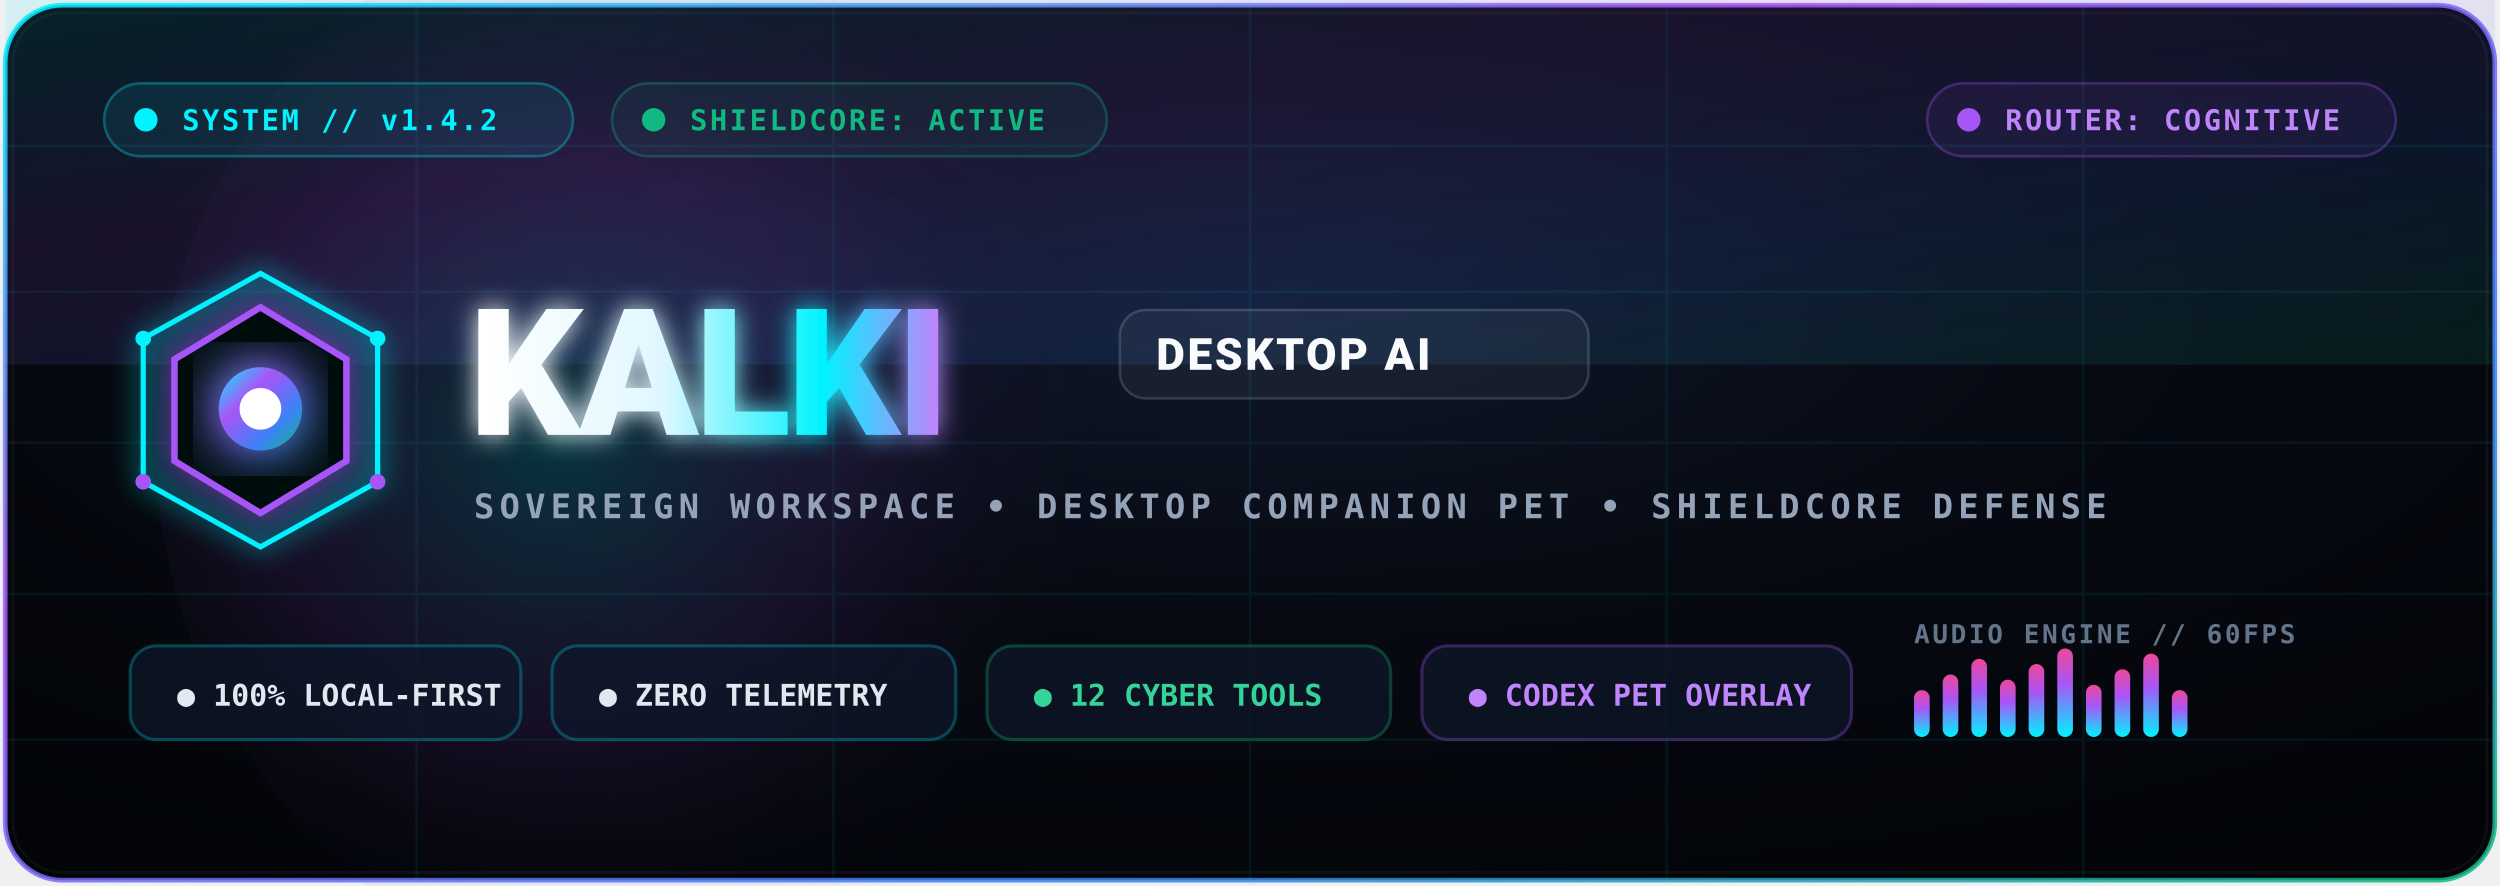
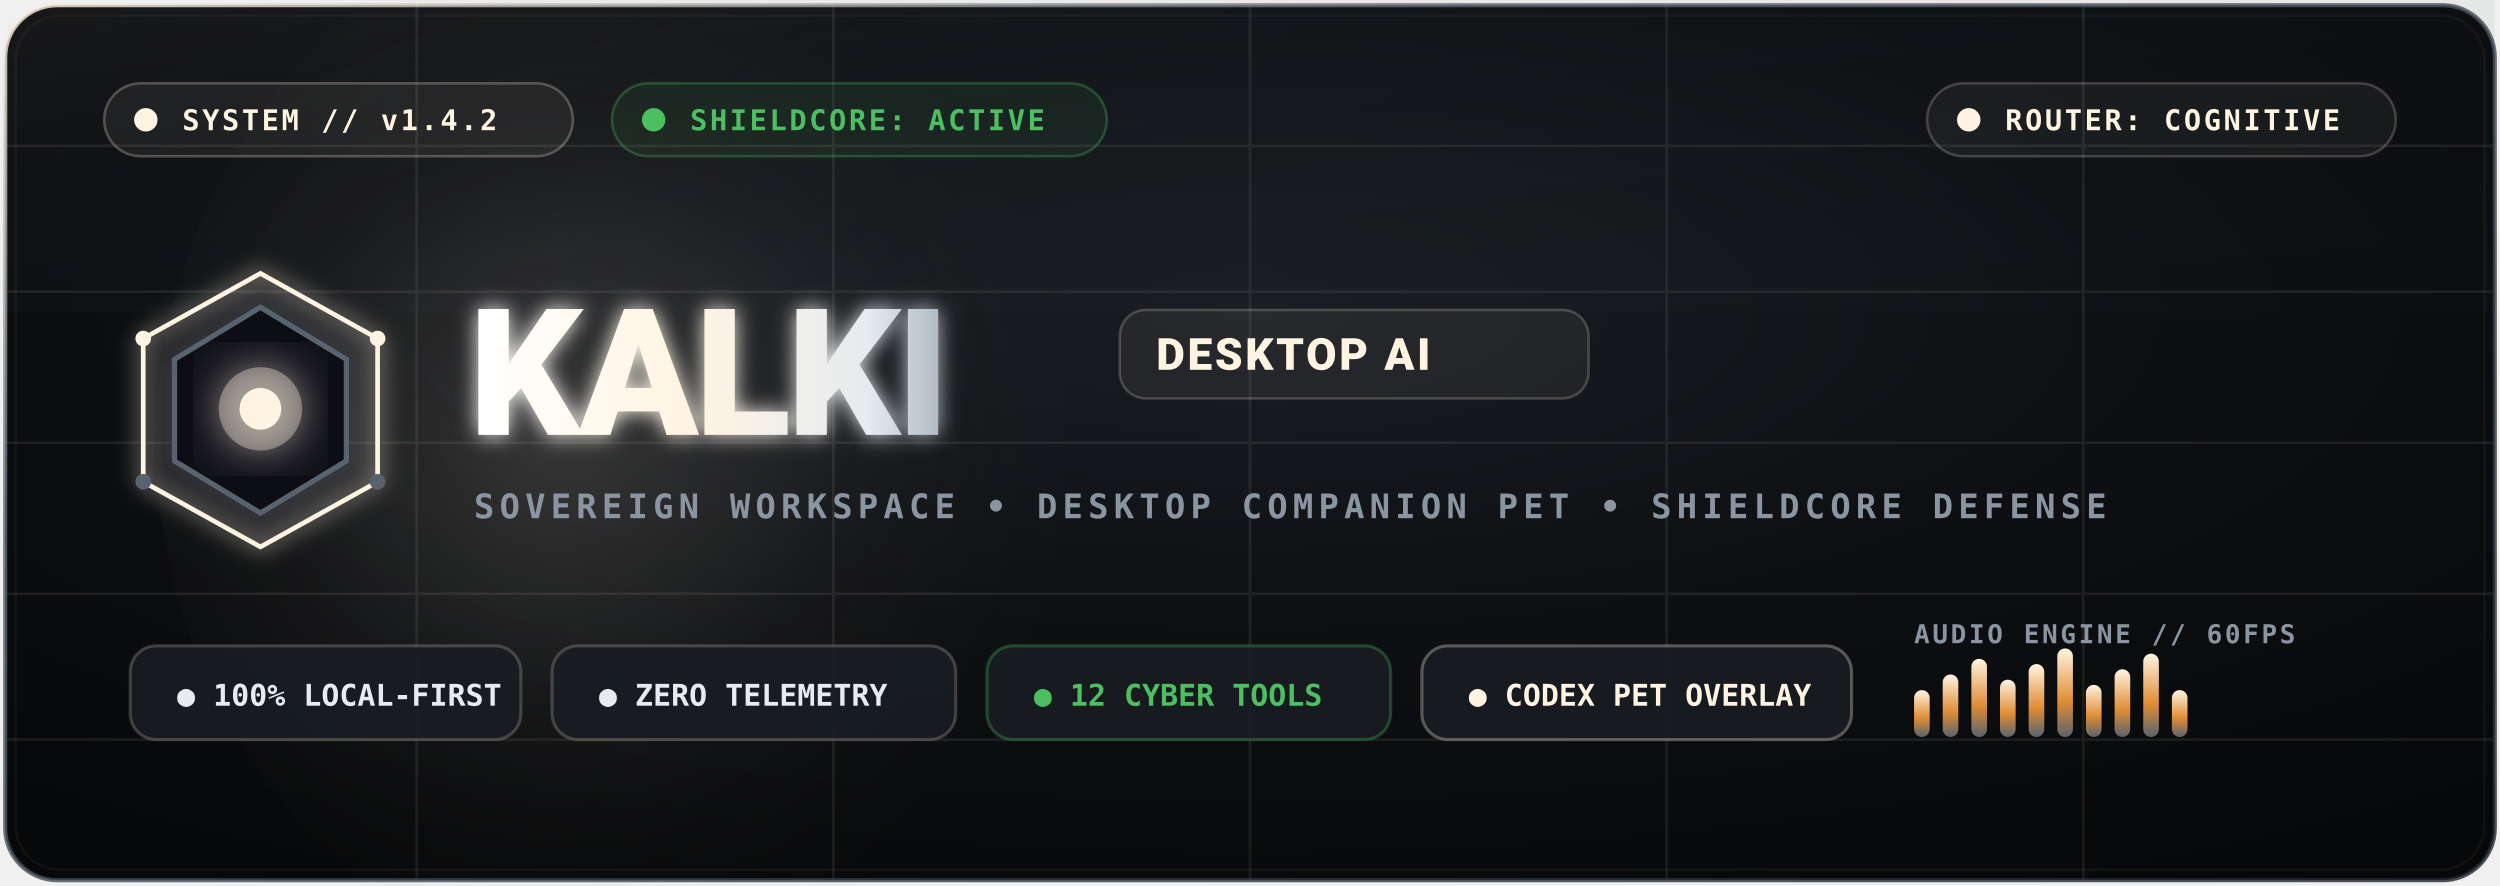
<svg xmlns="http://www.w3.org/2000/svg" viewBox="0 0 960 340" width="100%" height="100%">
  <defs>
    <radialGradient id="bgRadial" cx="50%" cy="35%" r="75%">
-       <stop offset="0%" stop-color="#0f172a" />
-       <stop offset="45%" stop-color="#070a12" />
-       <stop offset="100%" stop-color="#020408" />
+       <stop offset="0%" stop-color="#191d22" />
+       <stop offset="50%" stop-color="#0d0f12" />
+       <stop offset="100%" stop-color="#070809" />
    </radialGradient>
    <radialGradient id="centerAura" cx="35%" cy="50%" r="50%">
-       <stop offset="0%" stop-color="rgba(0, 243, 255, 0.18)" />
-       <stop offset="50%" stop-color="rgba(168, 85, 247, 0.1)" />
+       <stop offset="0%" stop-color="rgba(255, 244, 226, 0.16)" />
+       <stop offset="50%" stop-color="rgba(255, 244, 226, 0.04)" />
      <stop offset="100%" stop-color="rgba(0, 0, 0, 0)" />
    </radialGradient>
    <linearGradient id="borderGlow" x1="0%" y1="0%" x2="100%" y2="100%">
-       <stop offset="0%" stop-color="#00f3ff" />
-       <stop offset="35%" stop-color="#a855f7" />
-       <stop offset="70%" stop-color="#3b82f6" />
-       <stop offset="100%" stop-color="#10b981" />
+       <stop offset="0%" stop-color="#fff4e2" />
+       <stop offset="30%" stop-color="#59636f" />
+       <stop offset="70%" stop-color="#333b44" />
+       <stop offset="100%" stop-color="#232930" />
    </linearGradient>
    <linearGradient id="kalkiGrad" x1="0%" y1="0%" x2="100%" y2="0%">
      <stop offset="0%" stop-color="#ffffff" />
-       <stop offset="40%" stop-color="#e0f7ff" />
-       <stop offset="75%" stop-color="#00f3ff" />
-       <stop offset="100%" stop-color="#c084fc" />
+       <stop offset="45%" stop-color="#fff4e2" />
+       <stop offset="85%" stop-color="#e6ebef" />
+       <stop offset="100%" stop-color="#b3bcc6" />
    </linearGradient>
    <linearGradient id="eqGrad" x1="0%" y1="100%" x2="0%" y2="0%">
-       <stop offset="0%" stop-color="#00f3ff" />
-       <stop offset="60%" stop-color="#a855f7" />
-       <stop offset="100%" stop-color="#ec4899" />
+       <stop offset="0%" stop-color="#59636f" />
+       <stop offset="40%" stop-color="#e08c33" />
+       <stop offset="100%" stop-color="#fff4e2" />
    </linearGradient>
-     <filter id="neonBlur" x="-30%" y="-30%" width="160%" height="160%">
-       <feGaussianBlur stdDeviation="8" result="blur1" />
-       <feGaussianBlur stdDeviation="16" result="blur2" />
+     <filter id="filamentBlur" x="-30%" y="-30%" width="160%" height="160%">
+       <feGaussianBlur stdDeviation="6" result="blur1" />
+       <feGaussianBlur stdDeviation="14" result="blur2" />
      <feMerge>
        <feMergeNode in="blur2" />
        <feMergeNode in="blur1" />
        <feMergeNode in="SourceGraphic" />
      </feMerge>
    </filter>
    <filter id="softGlow" x="-20%" y="-20%" width="140%" height="140%">
-       <feGaussianBlur stdDeviation="5" result="blur" />
+       <feGaussianBlur stdDeviation="4" result="blur" />
      <feMerge>
        <feMergeNode in="blur" />
        <feMergeNode in="SourceGraphic" />
      </feMerge>
    </filter>
    <style>
      .mono { font-family: 'JetBrains Mono', 'Fira Code', Consolas, monospace; }
      .sans { font-family: system-ui, -apple-system, 'Segoe UI', Roboto, sans-serif; }
      
      @keyframes scanMotion {
        0% { transform: translateY(-340px); }
        100% { transform: translateY(340px); }
      }

      @keyframes ringPulse {
-         0%, 100% { transform: scale(1); opacity: 0.7; }
+         0%, 100% { transform: scale(1); opacity: 0.75; }
        50% { transform: scale(1.06); opacity: 1; }
      }

-       @keyframes radarSweep {
-         0% { transform: rotate(0deg); }
-         100% { transform: rotate(360deg); }
-       }
- 
      .scanline {
-         animation: scanMotion 7s linear infinite;
+         animation: scanMotion 8s linear infinite;
      }

      .pulse-ring {
        transform-origin: 100px 170px;
-         animation: ringPulse 3s infinite ease-in-out;
+         animation: ringPulse 3.5s infinite ease-in-out;
      }
    </style>
  </defs>
-   <rect x="2" y="2" width="956" height="336" rx="22" fill="url(#bgRadial)" />
+   <rect x="2" y="2" width="956" height="336" rx="20" fill="url(#bgRadial)" />
  <circle cx="280" cy="170" r="220" fill="url(#centerAura)" />
-   <g opacity="0.06" stroke="#00f3ff" stroke-width="1">
+   <g opacity="0.08" stroke="#fff4e2" stroke-width="1">
    <line x1="0" y1="56" x2="960" y2="56" />
    <line x1="0" y1="112" x2="960" y2="112" />
    <line x1="0" y1="170" x2="960" y2="170" />
    <line x1="0" y1="228" x2="960" y2="228" />
    <line x1="0" y1="284" x2="960" y2="284" />
    <line x1="160" y1="0" x2="160" y2="340" />
    <line x1="320" y1="0" x2="320" y2="340" />
    <line x1="480" y1="0" x2="480" y2="340" />
    <line x1="640" y1="0" x2="640" y2="340" />
    <line x1="800" y1="0" x2="800" y2="340" />
  </g>
-   <g class="scanline" opacity="0.12">
-     <rect x="2" y="0" width="956" height="140" fill="url(#borderGlow)" />
+   <g class="scanline" opacity="0.06">
+     <rect x="2" y="0" width="956" height="120" fill="url(#borderGlow)" />
  </g>
-   <rect x="2" y="2" width="956" height="336" rx="22" fill="none" stroke="url(#borderGlow)" stroke-width="1.8" opacity="0.85" />
-   <rect x="5" y="5" width="950" height="330" rx="19" fill="none" stroke="rgba(255, 255, 255, 0.04)" stroke-width="1" />
+   <rect x="2" y="2" width="956" height="336" rx="20" fill="none" stroke="url(#borderGlow)" stroke-width="1.6" opacity="0.8" />
+   <rect x="6" y="6" width="948" height="328" rx="17" fill="none" stroke="rgba(255, 244, 226, 0.04)" stroke-width="1" />
  <g transform="translate(40, 32)">
-     <rect x="0" y="0" width="180" height="28" rx="14" fill="rgba(0, 243, 255, 0.08)" stroke="rgba(0, 243, 255, 0.3)" stroke-width="1" />
-     <circle cx="16" cy="14" r="4.5" fill="#00f3ff">
-       <animate attributeName="opacity" values="1;0.3;1" dur="2s" repeatCount="indefinite" />
+     <rect x="0" y="0" width="180" height="28" rx="14" fill="rgba(255, 244, 226, 0.06)" stroke="rgba(255, 244, 226, 0.25)" stroke-width="1" />
+     <circle cx="16" cy="14" r="4.5" fill="#fff4e2">
+       <animate attributeName="opacity" values="1;0.4;1" dur="2.5s" repeatCount="indefinite" />
    </circle>
-     <text x="30" y="18" fill="#00f3ff" class="mono" font-size="11" font-weight="700" letter-spacing="1">SYSTEM // v1.4.2</text>
+     <text x="30" y="18" fill="#fff4e2" class="mono" font-size="11" font-weight="700" letter-spacing="1">SYSTEM // v1.4.2</text>
    <g transform="translate(195, 0)">
-       <rect x="0" y="0" width="190" height="28" rx="14" fill="rgba(16, 185, 129, 0.08)" stroke="rgba(16, 185, 129, 0.3)" stroke-width="1" />
-       <circle cx="16" cy="14" r="4.5" fill="#10b981">
-         <animate attributeName="opacity" values="1;0.4;1" dur="1.6s" repeatCount="indefinite" />
+       <rect x="0" y="0" width="190" height="28" rx="14" fill="rgba(76, 192, 97, 0.08)" stroke="rgba(76, 192, 97, 0.3)" stroke-width="1" />
+       <circle cx="16" cy="14" r="4.5" fill="#4cc061">
+         <animate attributeName="opacity" values="1;0.4;1" dur="1.8s" repeatCount="indefinite" />
      </circle>
-       <text x="30" y="18" fill="#10b981" class="mono" font-size="11" font-weight="700" letter-spacing="1">SHIELDCORE: ACTIVE</text>
+       <text x="30" y="18" fill="#4cc061" class="mono" font-size="11" font-weight="700" letter-spacing="1">SHIELDCORE: ACTIVE</text>
    </g>
    <g transform="translate(700, 0)">
-       <rect x="0" y="0" width="180" height="28" rx="14" fill="rgba(168, 85, 247, 0.08)" stroke="rgba(168, 85, 247, 0.3)" stroke-width="1" />
-       <circle cx="16" cy="14" r="4.5" fill="#a855f7">
+       <rect x="0" y="0" width="180" height="28" rx="14" fill="rgba(255, 244, 226, 0.05)" stroke="rgba(255, 244, 226, 0.2)" stroke-width="1" />
+       <circle cx="16" cy="14" r="4.5" fill="#fff4e2">
        <animate attributeName="opacity" values="1;0.3;1" dur="2.2s" repeatCount="indefinite" />
      </circle>
-       <text x="30" y="18" fill="#c084fc" class="mono" font-size="11" font-weight="700" letter-spacing="1">ROUTER: COGNITIVE</text>
+       <text x="30" y="18" fill="#fff4e2" class="mono" font-size="11" font-weight="700" letter-spacing="1">ROUTER: COGNITIVE</text>
    </g>
  </g>
  <g transform="translate(50, 95)">
    <g transform="translate(0, 5)">
-       <polygon points="50,5 95,30 95,85 50,110 5,85 5,30" fill="rgba(0, 243, 255, 0.06)" stroke="#00f3ff" stroke-width="2" class="pulse-ring" filter="url(#softGlow)" />
-       <polygon points="50,18 83,38 83,77 50,97 17,77 17,38" fill="#060911" stroke="#a855f7" stroke-width="2.5" filter="url(#softGlow)" />
-       <circle cx="50" cy="57" r="16" fill="url(#borderGlow)" filter="url(#neonBlur)">
-         <animate attributeName="r" values="14;18;14" dur="2.4s" repeatCount="indefinite" />
+       <polygon points="50,5 95,30 95,85 50,110 5,85 5,30" fill="rgba(255, 244, 226, 0.04)" stroke="#fff4e2" stroke-width="1.8" class="pulse-ring" filter="url(#softGlow)" />
+       <polygon points="50,18 83,38 83,77 50,97 17,77 17,38" fill="#0d0f12" stroke="#59636f" stroke-width="2" filter="url(#softGlow)" />
+       <circle cx="50" cy="57" r="16" fill="rgba(255, 244, 226, 0.35)" filter="url(#filamentBlur)">
+         <animate attributeName="r" values="14;18;14" dur="2.8s" repeatCount="indefinite" />
      </circle>
-       <circle cx="50" cy="57" r="8" fill="#ffffff" />
-       <circle cx="5" cy="30" r="3" fill="#00f3ff" />
-       <circle cx="95" cy="30" r="3" fill="#00f3ff" />
-       <circle cx="95" cy="85" r="3" fill="#a855f7" />
-       <circle cx="5" cy="85" r="3" fill="#a855f7" />
+       <circle cx="50" cy="57" r="8" fill="#fff4e2" />
+       <circle cx="5" cy="30" r="3" fill="#fff4e2" />
+       <circle cx="95" cy="30" r="3" fill="#fff4e2" />
+       <circle cx="95" cy="85" r="3" fill="#59636f" />
+       <circle cx="5" cy="85" r="3" fill="#59636f" />
    </g>
    <g transform="translate(130, 0)">
      <text x="0" y="72" fill="url(#kalkiGrad)" class="sans" font-size="68" font-weight="900" letter-spacing="-1.5" filter="url(#softGlow)">
        KALKI
      </text>
-       <rect x="250" y="24" width="180" height="34" rx="10" fill="rgba(255, 255, 255, 0.05)" stroke="rgba(255, 255, 255, 0.15)" />
-       <text x="264" y="47" fill="#f8fafc" class="sans" font-size="17" font-weight="800" letter-spacing="1">DESKTOP AI</text>
-       <text x="2" y="104" fill="#94a3b8" class="mono" font-size="13" font-weight="600" letter-spacing="2">
+       <rect x="250" y="24" width="180" height="34" rx="10" fill="rgba(255, 244, 226, 0.06)" stroke="rgba(255, 244, 226, 0.2)" />
+       <text x="264" y="47" fill="#fff4e2" class="sans" font-size="17" font-weight="800" letter-spacing="1">DESKTOP AI</text>
+       <text x="2" y="104" fill="#8a95a1" class="mono" font-size="13" font-weight="600" letter-spacing="2">
        SOVEREIGN WORKSPACE • DESKTOP COMPANION PET • SHIELDCORE DEFENSE
      </text>
    </g>
  </g>
  <g transform="translate(50, 248)">
-     <rect x="0" y="0" width="150" height="36" rx="10" fill="rgba(15, 23, 42, 0.7)" stroke="rgba(0, 243, 255, 0.25)" stroke-width="1.2" />
-     <text x="18" y="23" fill="#e2e8f0" class="mono" font-size="11.5" font-weight="600">● 100% LOCAL-FIRST</text>
+     <rect x="0" y="0" width="150" height="36" rx="10" fill="rgba(25, 29, 34, 0.9)" stroke="rgba(255, 244, 226, 0.2)" stroke-width="1.2" />
+     <text x="18" y="23" fill="#e6ebef" class="mono" font-size="11.5" font-weight="600">● 100% LOCAL-FIRST</text>
    <g transform="translate(162, 0)">
-       <rect x="0" y="0" width="155" height="36" rx="10" fill="rgba(15, 23, 42, 0.7)" stroke="rgba(0, 243, 255, 0.25)" stroke-width="1.2" />
-       <text x="18" y="23" fill="#e2e8f0" class="mono" font-size="11.5" font-weight="600">● ZERO TELEMETRY</text>
+       <rect x="0" y="0" width="155" height="36" rx="10" fill="rgba(25, 29, 34, 0.9)" stroke="rgba(255, 244, 226, 0.2)" stroke-width="1.2" />
+       <text x="18" y="23" fill="#e6ebef" class="mono" font-size="11.5" font-weight="600">● ZERO TELEMETRY</text>
    </g>
    <g transform="translate(329, 0)">
-       <rect x="0" y="0" width="155" height="36" rx="10" fill="rgba(15, 23, 42, 0.7)" stroke="rgba(16, 185, 129, 0.3)" stroke-width="1.2" />
-       <text x="18" y="23" fill="#34d399" class="mono" font-size="11.5" font-weight="600">● 12 CYBER TOOLS</text>
+       <rect x="0" y="0" width="155" height="36" rx="10" fill="rgba(25, 29, 34, 0.9)" stroke="rgba(76, 192, 97, 0.3)" stroke-width="1.2" />
+       <text x="18" y="23" fill="#4cc061" class="mono" font-size="11.5" font-weight="600">● 12 CYBER TOOLS</text>
    </g>
    <g transform="translate(496, 0)">
-       <rect x="0" y="0" width="165" height="36" rx="10" fill="rgba(15, 23, 42, 0.7)" stroke="rgba(168, 85, 247, 0.3)" stroke-width="1.2" />
-       <text x="18" y="23" fill="#c084fc" class="mono" font-size="11.5" font-weight="600">● CODEX PET OVERLAY</text>
+       <rect x="0" y="0" width="165" height="36" rx="10" fill="rgba(25, 29, 34, 0.9)" stroke="rgba(255, 244, 226, 0.3)" stroke-width="1.2" />
+       <text x="18" y="23" fill="#fff4e2" class="mono" font-size="11.5" font-weight="600">● CODEX PET OVERLAY</text>
    </g>
    <g transform="translate(685, -15)">
-       <text x="0" y="14" fill="#64748b" class="mono" font-size="10" font-weight="700" letter-spacing="1">AUDIO ENGINE // 60FPS</text>
+       <text x="0" y="14" fill="#8a95a1" class="mono" font-size="10" font-weight="700" letter-spacing="1">AUDIO ENGINE // 60FPS</text>
      <rect x="0" y="32" width="6" height="18" rx="3" fill="url(#eqGrad)">
        <animate attributeName="height" values="10;32;14;28;10" dur="0.9s" repeatCount="indefinite" />
        <animate attributeName="y" values="40;18;36;22;40" dur="0.9s" repeatCount="indefinite" />
      </rect>
      <rect x="11" y="26" width="6" height="24" rx="3" fill="url(#eqGrad)">
        <animate attributeName="height" values="24;12;36;18;24" dur="0.75s" repeatCount="indefinite" />
        <animate attributeName="y" values="26;38;14;32;26" dur="0.75s" repeatCount="indefinite" />
      </rect>
      <rect x="22" y="20" width="6" height="30" rx="3" fill="url(#eqGrad)">
        <animate attributeName="height" values="30;14;38;20;30" dur="1.1s" repeatCount="indefinite" />
        <animate attributeName="y" values="20;36;12;30;20" dur="1.1s" repeatCount="indefinite" />
      </rect>
      <rect x="33" y="28" width="6" height="22" rx="3" fill="url(#eqGrad)">
        <animate attributeName="height" values="16;38;22;30;16" dur="0.8s" repeatCount="indefinite" />
        <animate attributeName="y" values="34;12;28;20;34" dur="0.8s" repeatCount="indefinite" />
      </rect>
      <rect x="44" y="22" width="6" height="28" rx="3" fill="url(#eqGrad)">
        <animate attributeName="height" values="28;16;34;12;28" dur="1.0s" repeatCount="indefinite" />
        <animate attributeName="y" values="22;34;16;38;22" dur="1.0s" repeatCount="indefinite" />
      </rect>
      <rect x="55" y="16" width="6" height="34" rx="3" fill="url(#eqGrad)">
        <animate attributeName="height" values="34;20;14;38;34" dur="0.85s" repeatCount="indefinite" />
        <animate attributeName="y" values="16;30;36;12;16" dur="0.85s" repeatCount="indefinite" />
      </rect>
      <rect x="66" y="30" width="6" height="20" rx="3" fill="url(#eqGrad)">
        <animate attributeName="height" values="20;36;16;32;20" dur="0.95s" repeatCount="indefinite" />
        <animate attributeName="y" values="30;14;34;18;30" dur="0.95s" repeatCount="indefinite" />
      </rect>
      <rect x="77" y="24" width="6" height="26" rx="3" fill="url(#eqGrad)">
        <animate attributeName="height" values="26;12;34;18;26" dur="0.7s" repeatCount="indefinite" />
        <animate attributeName="y" values="24;38;16;32;24" dur="0.7s" repeatCount="indefinite" />
      </rect>
      <rect x="88" y="18" width="6" height="32" rx="3" fill="url(#eqGrad)">
        <animate attributeName="height" values="32;18;38;14;32" dur="1.05s" repeatCount="indefinite" />
        <animate attributeName="y" values="18;32;12;36;18" dur="1.05s" repeatCount="indefinite" />
      </rect>
      <rect x="99" y="32" width="6" height="18" rx="3" fill="url(#eqGrad)">
        <animate attributeName="height" values="14;28;10;34;14" dur="0.88s" repeatCount="indefinite" />
        <animate attributeName="y" values="36;22;40;16;36" dur="0.88s" repeatCount="indefinite" />
      </rect>
    </g>
  </g>
</svg>
